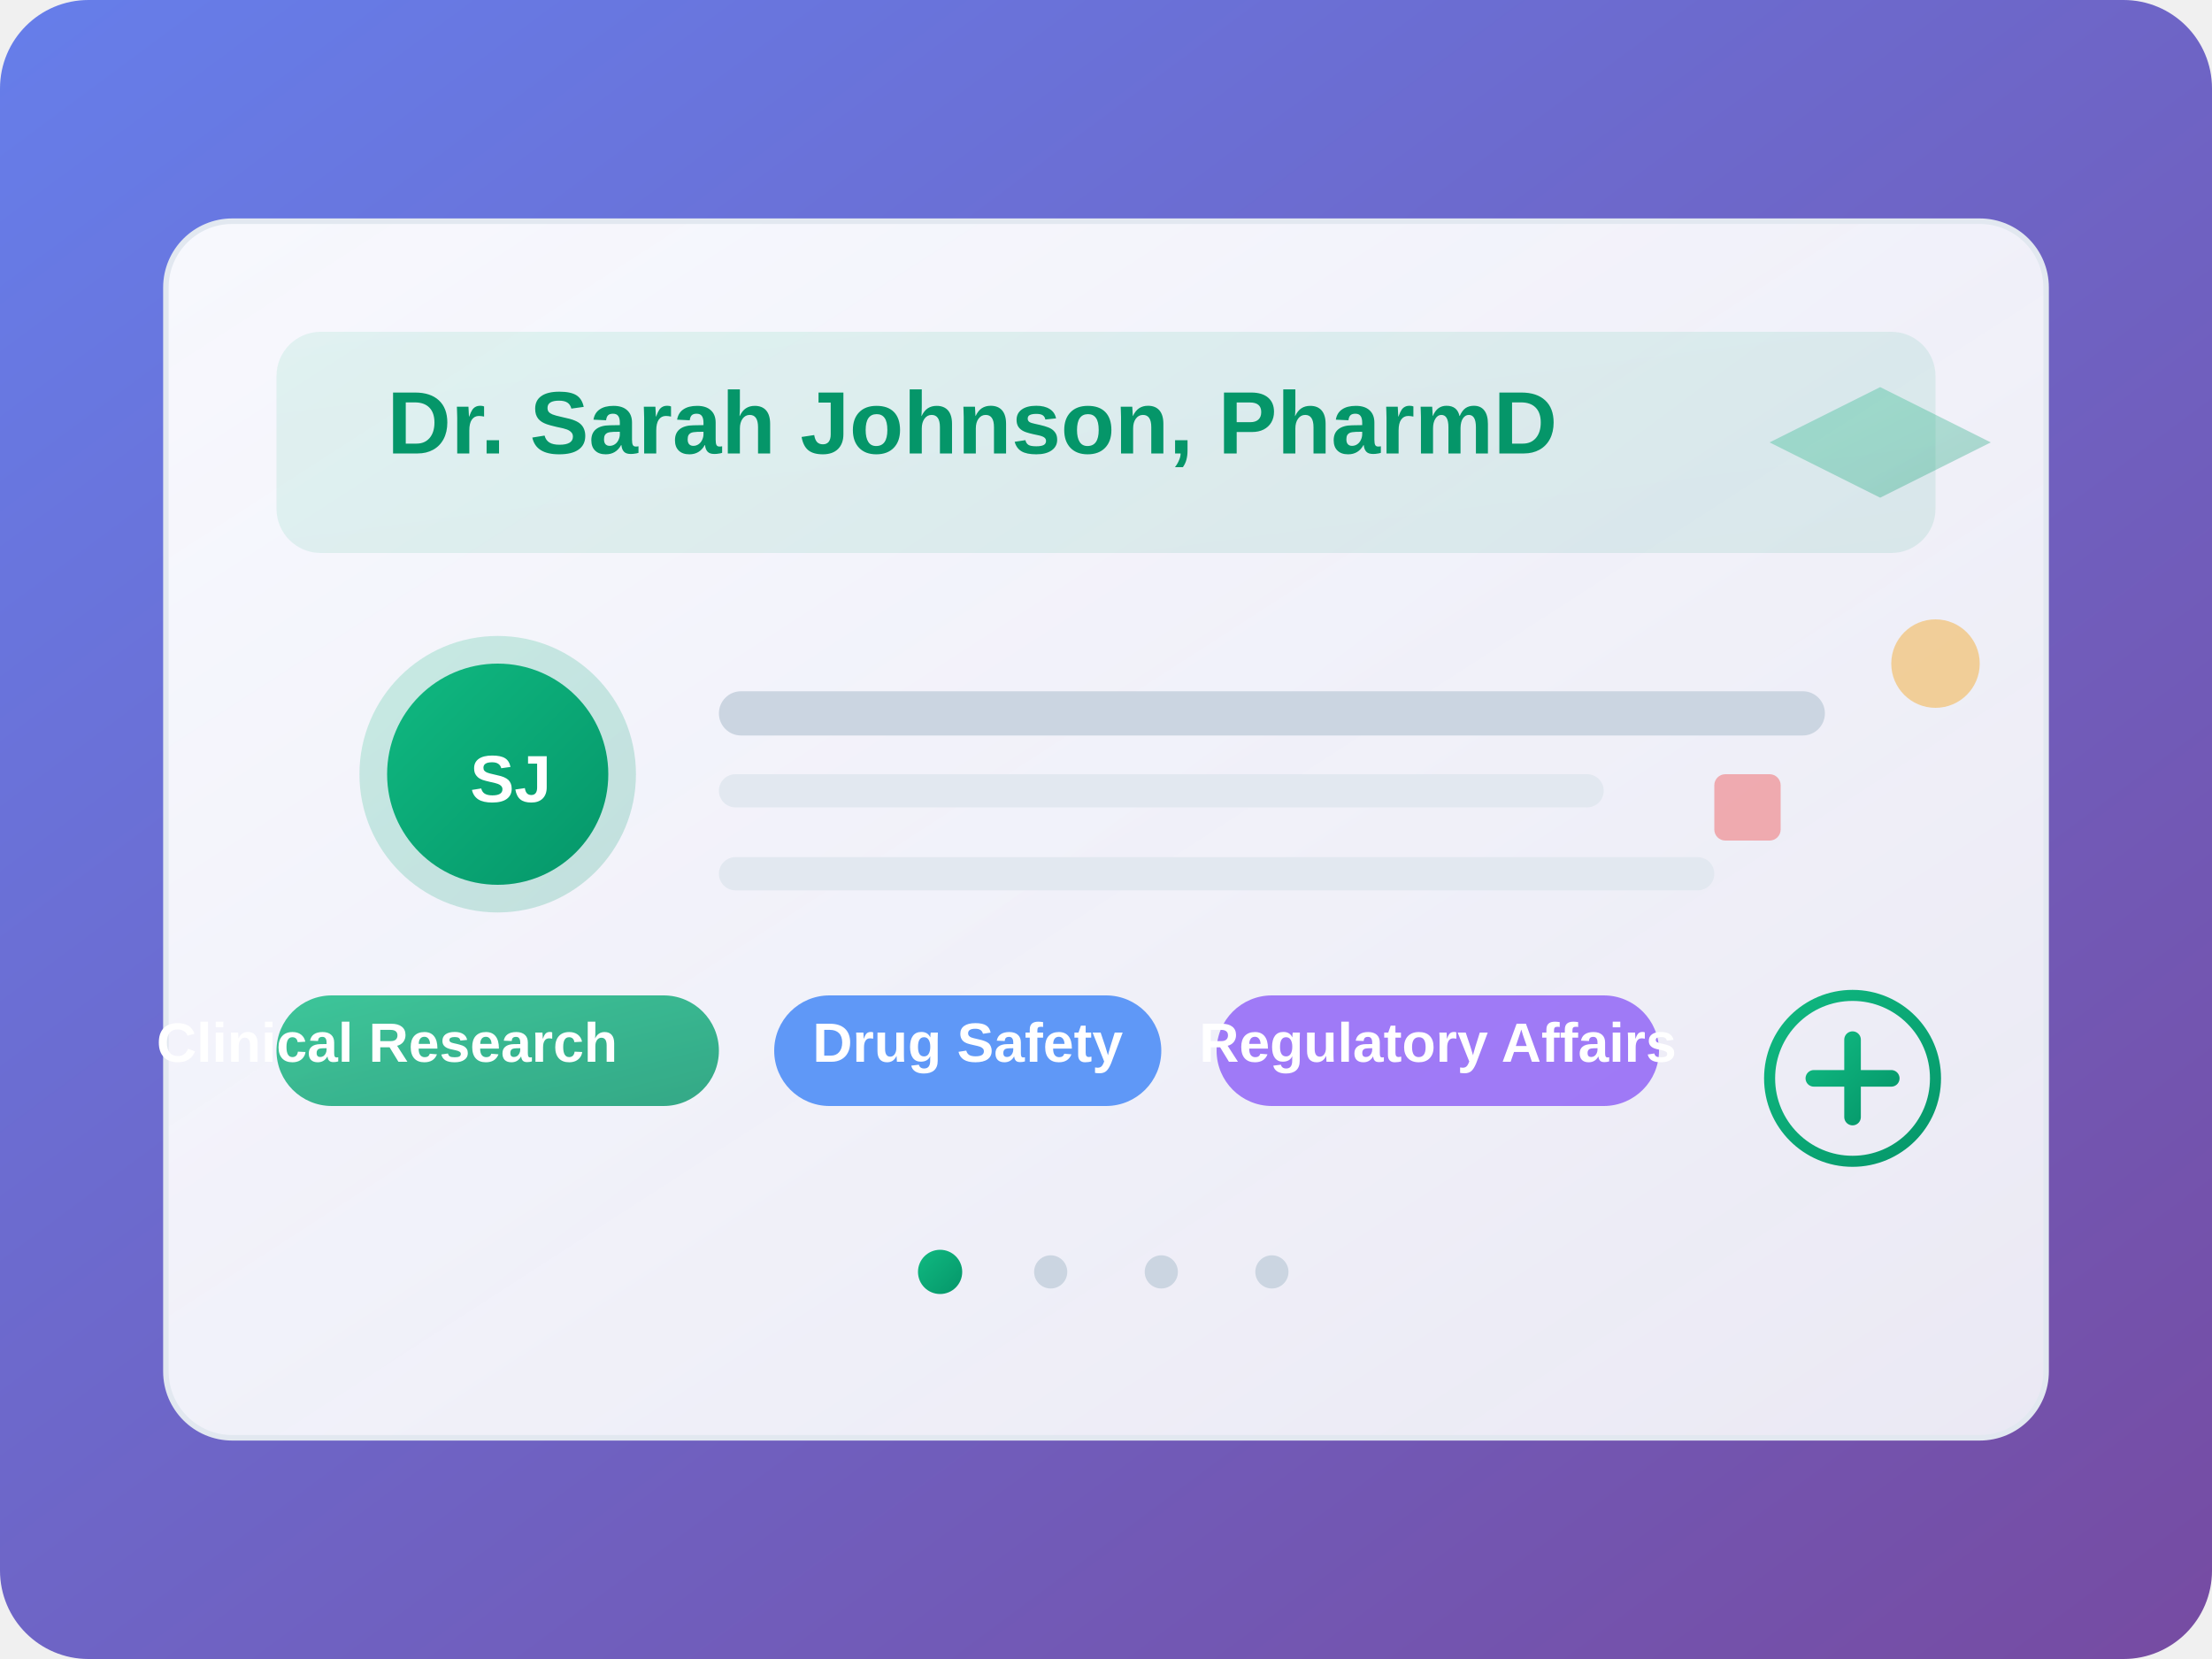
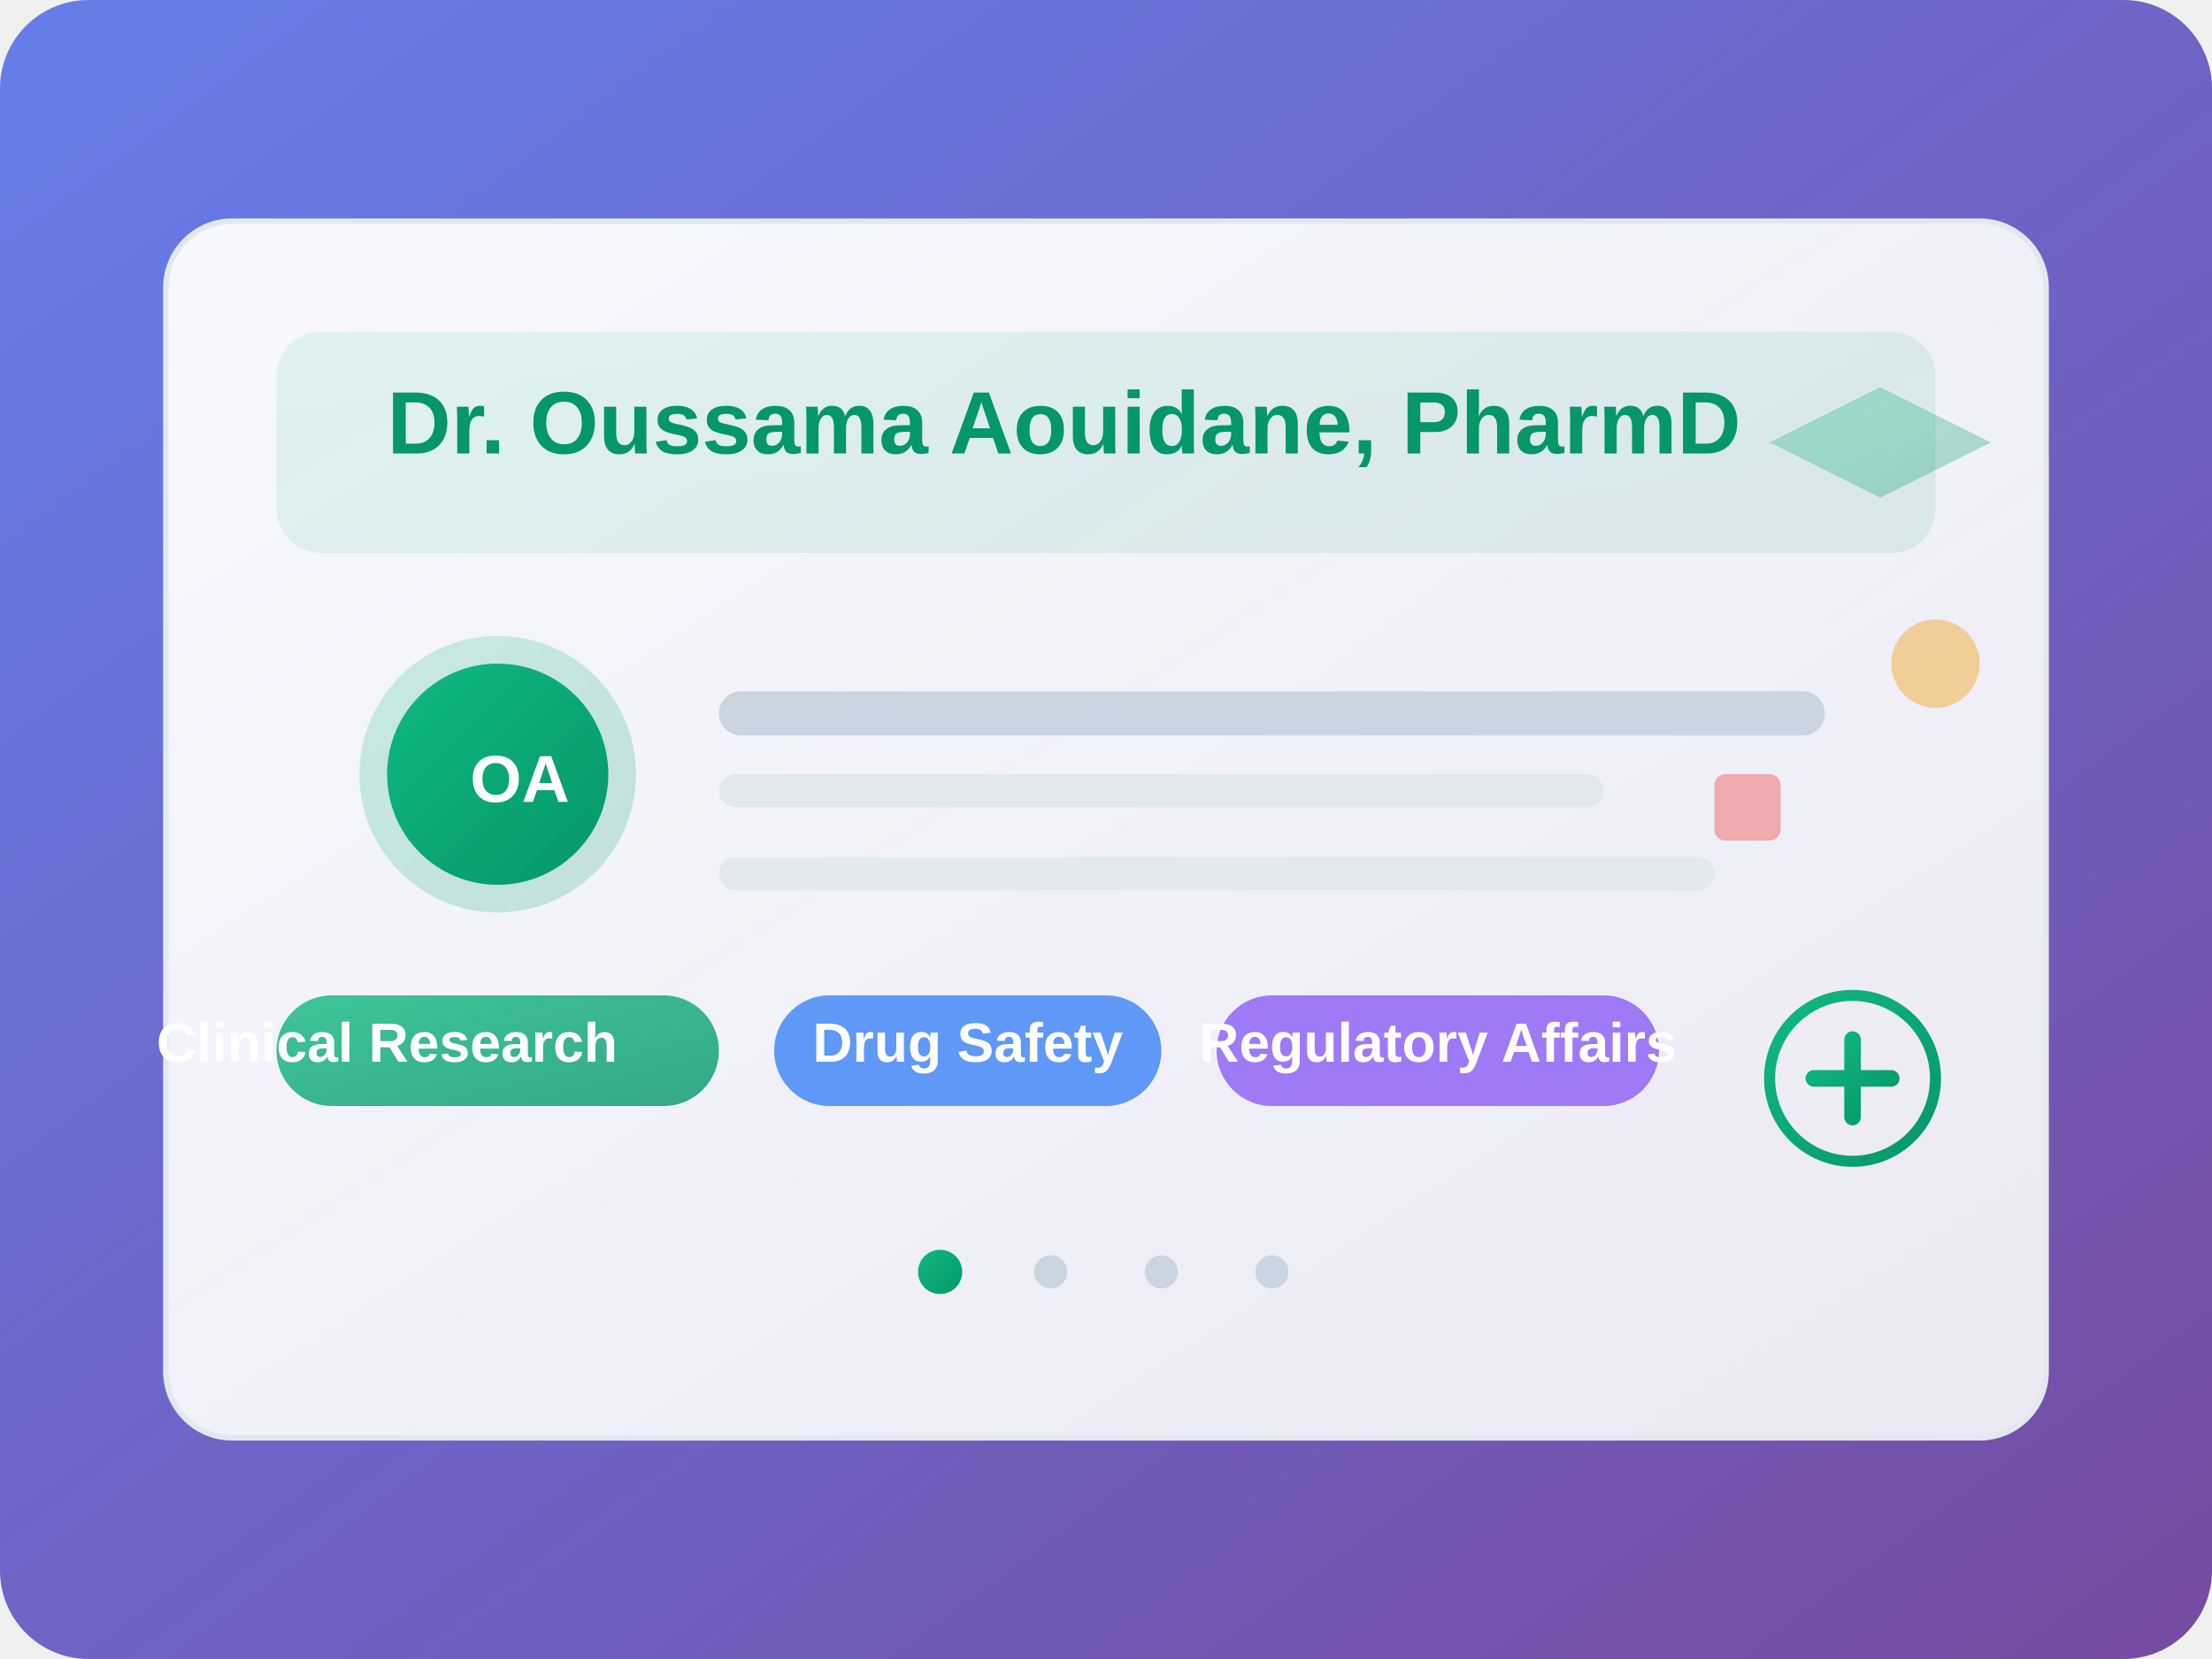
<svg xmlns="http://www.w3.org/2000/svg" width="400" height="300" viewBox="0 0 400 300">
  <defs>
    <linearGradient id="bg" x1="0%" y1="0%" x2="100%" y2="100%">
      <stop offset="0%" style="stop-color:#667eea;stop-opacity:1" />
      <stop offset="100%" style="stop-color:#764ba2;stop-opacity:1" />
    </linearGradient>
    <linearGradient id="card" x1="0%" y1="0%" x2="100%" y2="100%">
      <stop offset="0%" style="stop-color:#ffffff;stop-opacity:0.95" />
      <stop offset="100%" style="stop-color:#f8fafc;stop-opacity:0.9" />
    </linearGradient>
    <linearGradient id="accent" x1="0%" y1="0%" x2="100%" y2="100%">
      <stop offset="0%" style="stop-color:#10b981;stop-opacity:1" />
      <stop offset="100%" style="stop-color:#059669;stop-opacity:1" />
    </linearGradient>
  </defs>
  <rect width="400" height="300" fill="url(#bg)" rx="16" />
  <rect x="30" y="40" width="340" height="220" fill="url(#card)" rx="12" stroke="#e2e8f0" stroke-width="1" />
  <rect x="50" y="60" width="300" height="40" fill="url(#accent)" rx="8" opacity="0.1" />
-   <text x="70" y="82" font-family="Arial, sans-serif" font-size="16" font-weight="bold" fill="#059669">Dr. Sarah Johnson, PharmD</text>
+   <text x="70" y="82" font-family="Arial, sans-serif" font-size="16" font-weight="bold" fill="#059669">Dr. Oussama Aouidane, PharmD</text>
  <circle cx="90" cy="140" r="25" fill="url(#accent)" opacity="0.2" />
  <circle cx="90" cy="140" r="20" fill="url(#accent)" />
-   <text x="85" y="145" font-family="Arial, sans-serif" font-size="12" font-weight="bold" fill="white">SJ</text>
+   <text x="85" y="145" font-family="Arial, sans-serif" font-size="12" font-weight="bold" fill="white">OA</text>
  <rect x="130" y="125" width="200" height="8" fill="#cbd5e1" rx="4" />
  <rect x="130" y="140" width="160" height="6" fill="#e2e8f0" rx="3" />
  <rect x="130" y="155" width="180" height="6" fill="#e2e8f0" rx="3" />
  <rect x="50" y="180" width="80" height="20" fill="url(#accent)" rx="10" opacity="0.8" />
  <text x="70" y="192" font-family="Arial, sans-serif" font-size="10" font-weight="bold" fill="white" text-anchor="middle">Clinical Research</text>
  <rect x="140" y="180" width="70" height="20" fill="#3b82f6" rx="10" opacity="0.8" />
  <text x="175" y="192" font-family="Arial, sans-serif" font-size="10" font-weight="bold" fill="white" text-anchor="middle">Drug Safety</text>
  <rect x="220" y="180" width="80" height="20" fill="#8b5cf6" rx="10" opacity="0.8" />
  <text x="260" y="192" font-family="Arial, sans-serif" font-size="10" font-weight="bold" fill="white" text-anchor="middle">Regulatory Affairs</text>
  <circle cx="170" cy="230" r="4" fill="url(#accent)" />
  <circle cx="190" cy="230" r="3" fill="#cbd5e1" />
  <circle cx="210" cy="230" r="3" fill="#cbd5e1" />
  <circle cx="230" cy="230" r="3" fill="#cbd5e1" />
  <path d="M320 80 L340 70 L360 80 L340 90 Z" fill="url(#accent)" opacity="0.3" />
  <circle cx="350" cy="120" r="8" fill="#f59e0b" opacity="0.4" />
  <rect x="310" y="140" width="12" height="12" fill="#ef4444" rx="2" opacity="0.4" />
  <g transform="translate(320, 180)">
    <circle cx="15" cy="15" r="15" fill="none" stroke="url(#accent)" stroke-width="2" />
    <path d="M8 15 L22 15 M15 8 L15 22" stroke="url(#accent)" stroke-width="3" stroke-linecap="round" />
  </g>
</svg>
